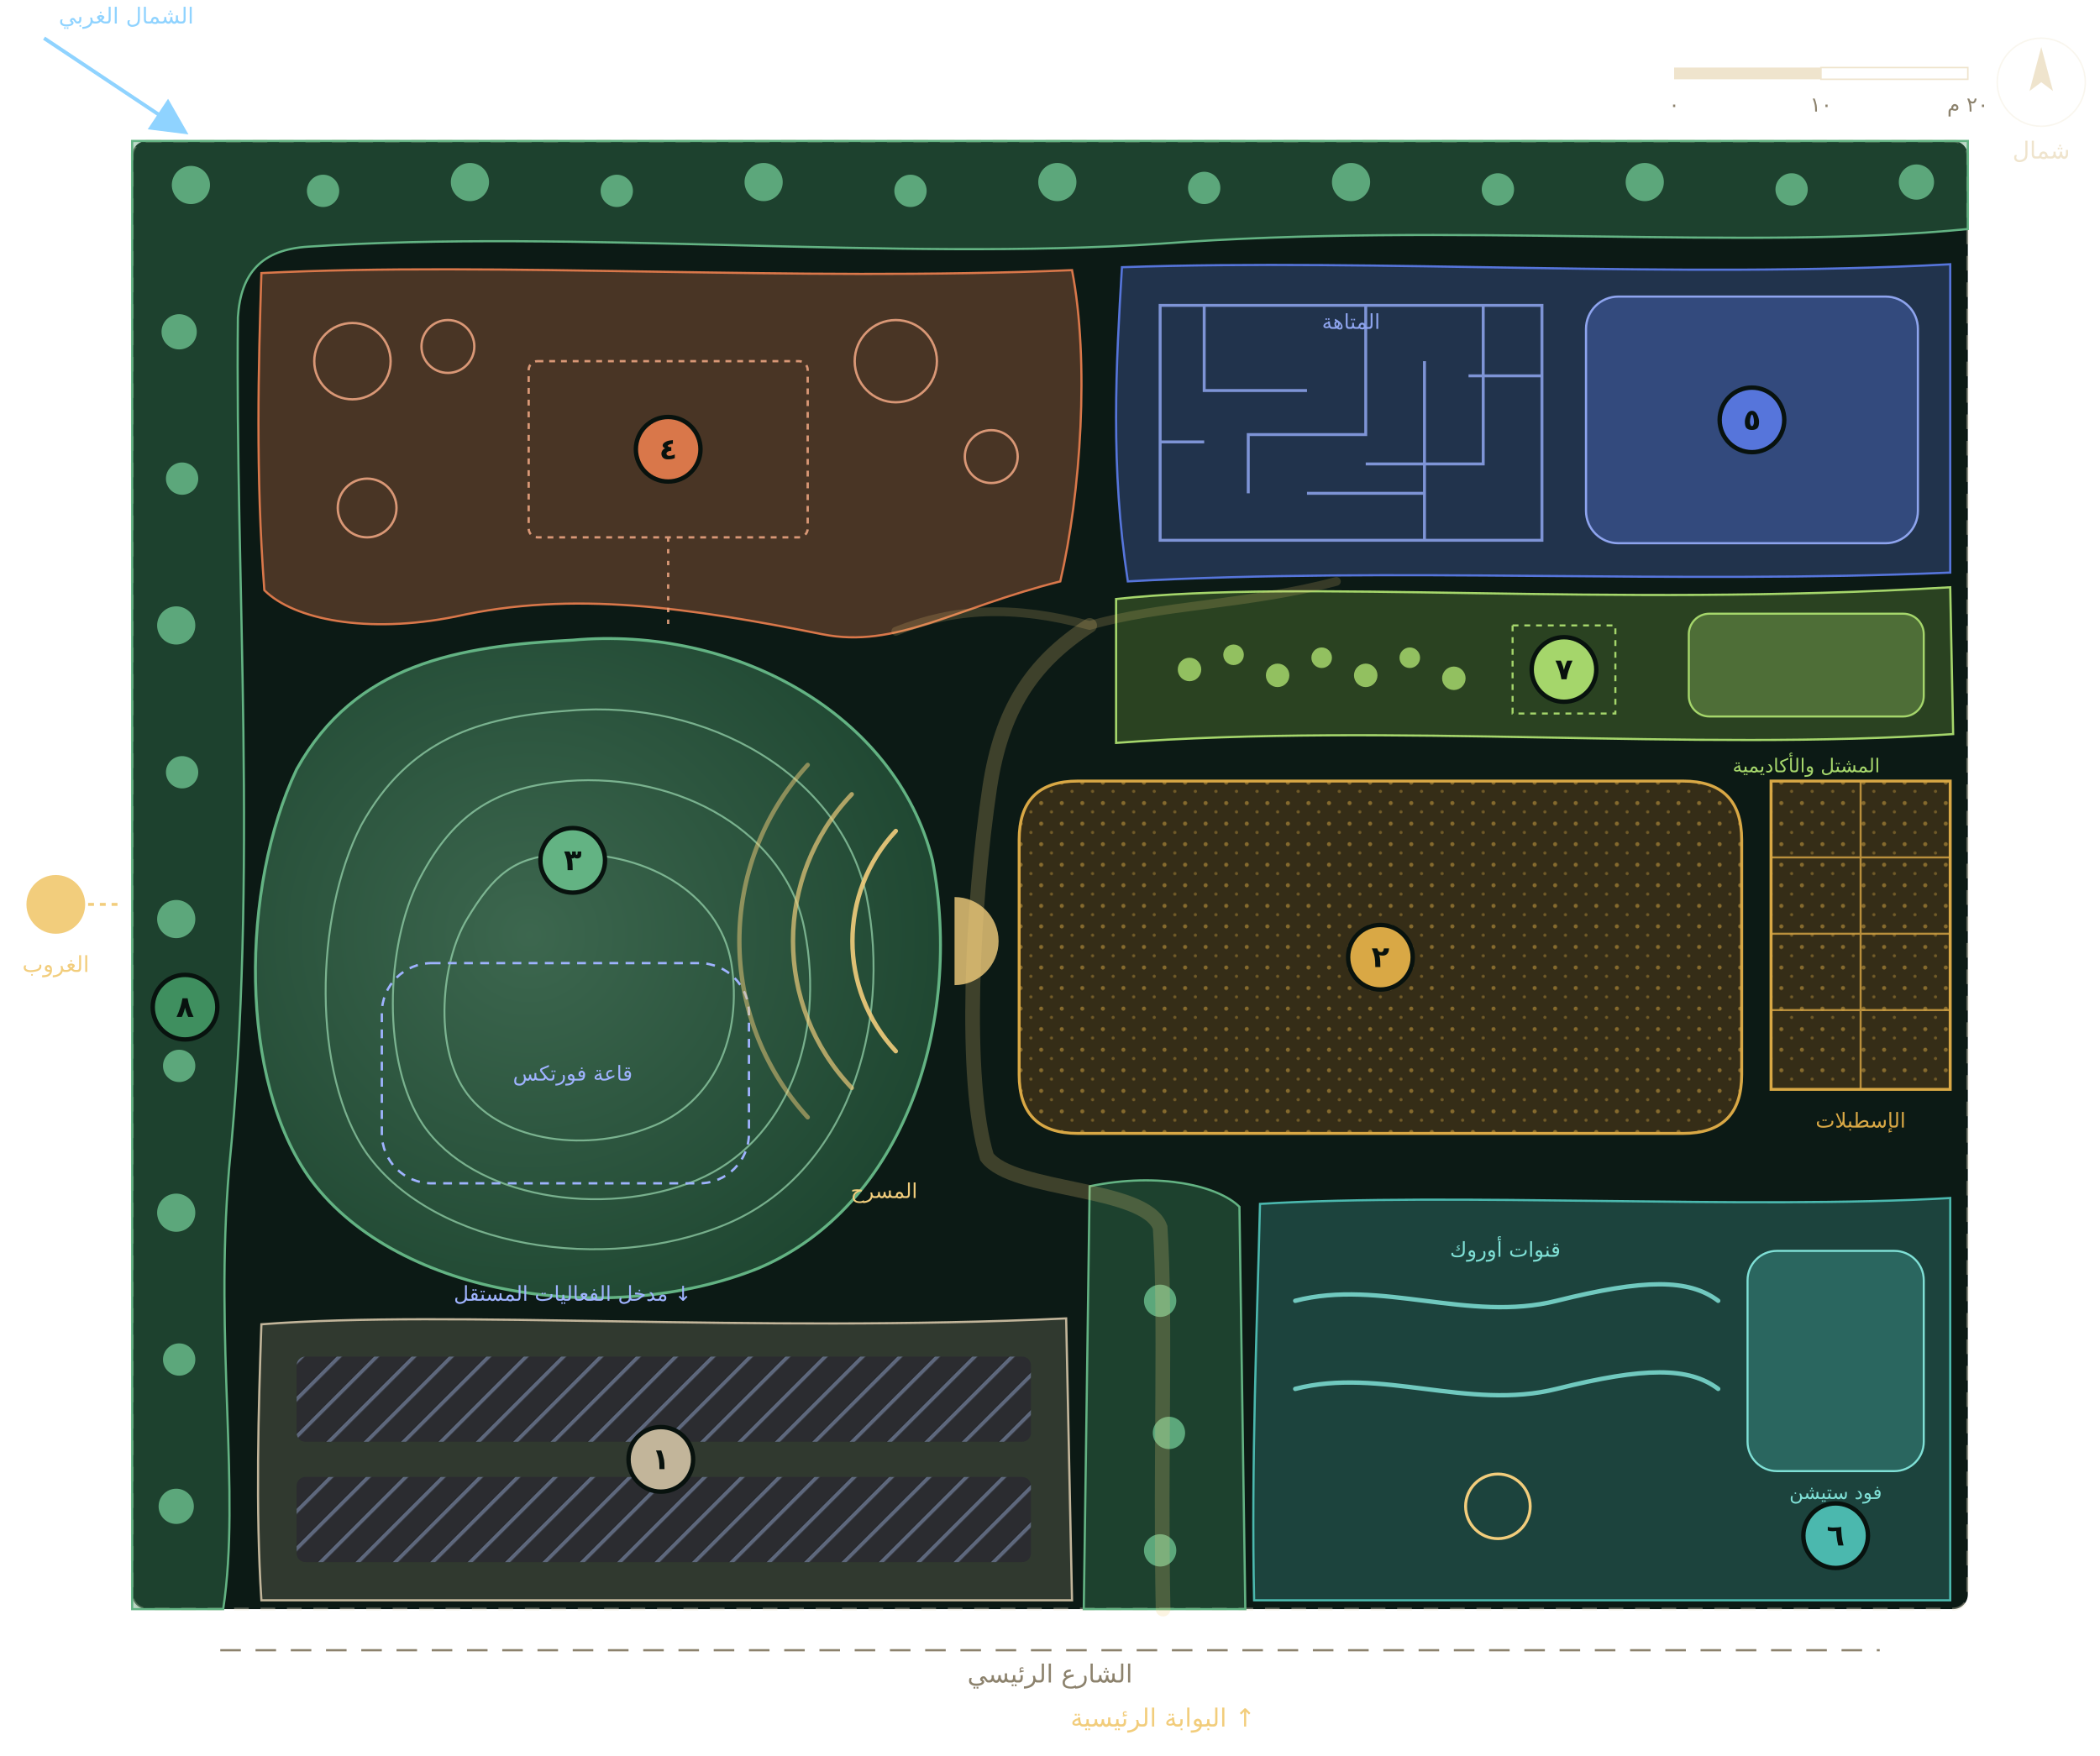
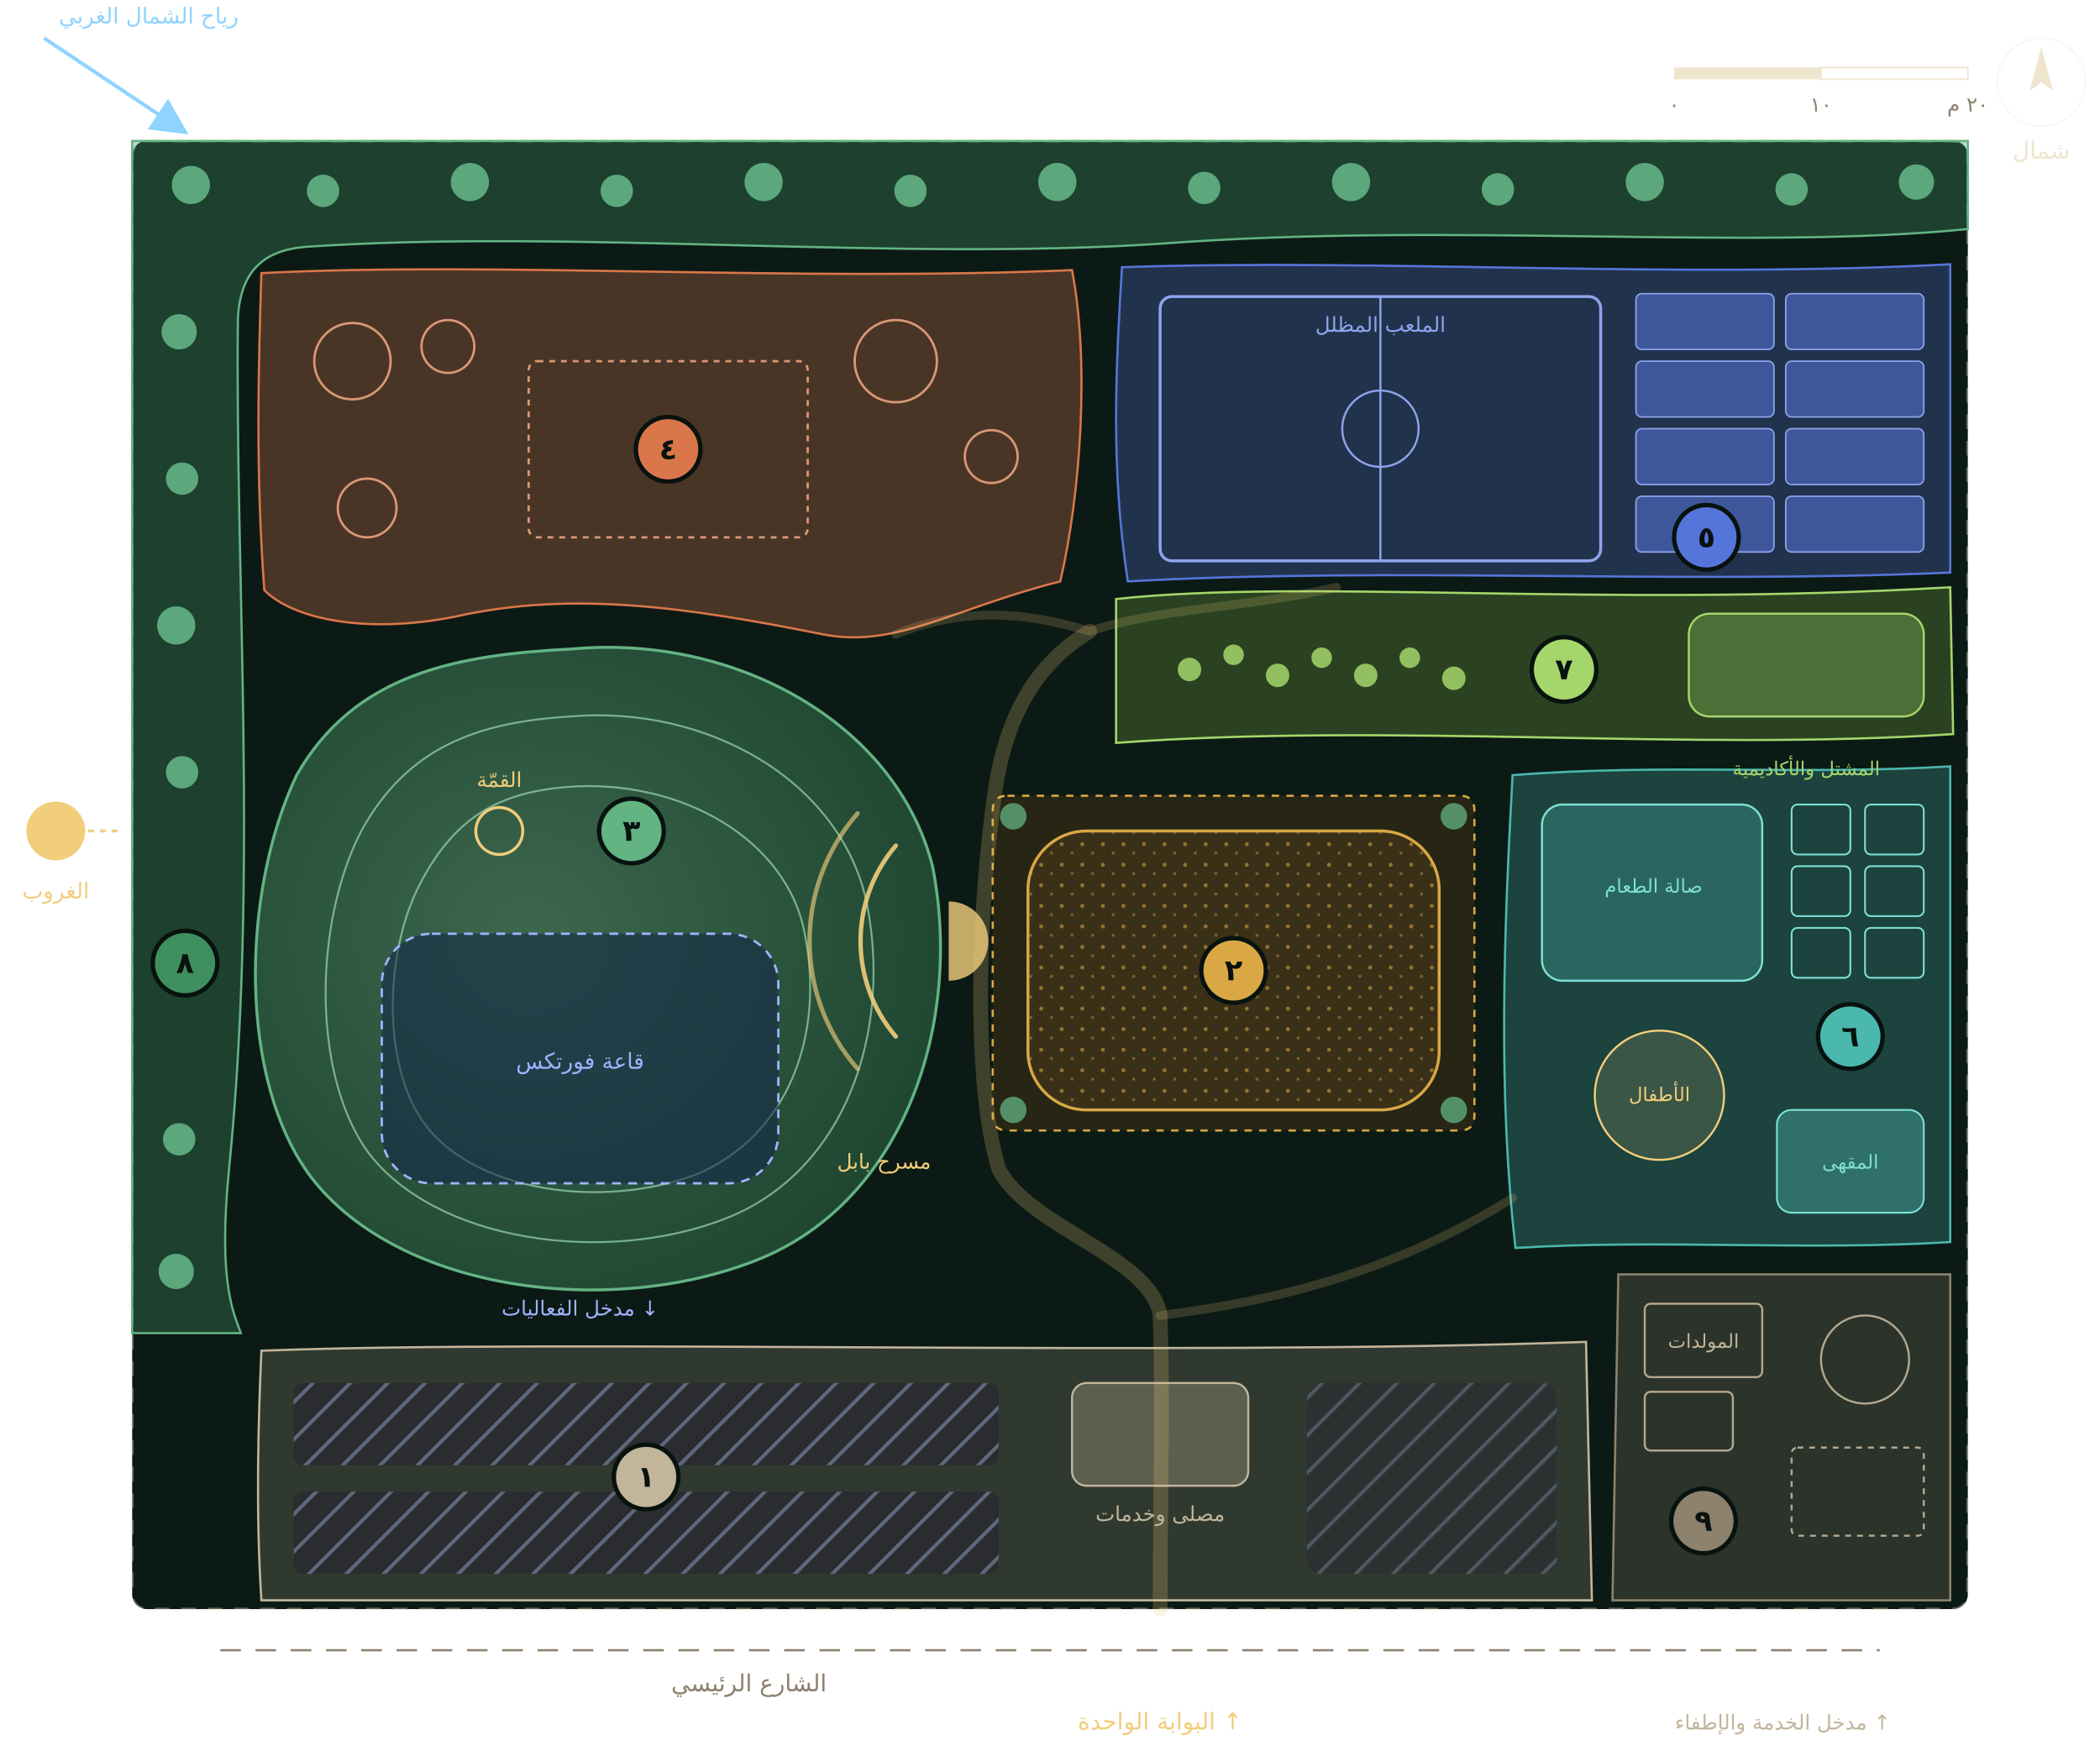
<svg viewBox="-90 -96 1430 1196" preserveAspectRatio="xMidYMid meet" role="img" aria-label="المخطط العام للنادي على مساحة ١٢٬٥٠٠ متر مربع">
  <defs>
    <pattern id="sand" width="14" height="14" patternUnits="userSpaceOnUse">
      <rect width="14" height="14" fill="#3a2f17" />
      <circle cx="3" cy="3" r="1.4" fill="#D9A845" opacity=".55" />
      <circle cx="10" cy="9" r="1.1" fill="#D9A845" opacity=".4" />
    </pattern>
    <pattern id="solar" width="18" height="18" patternUnits="userSpaceOnUse" patternTransform="rotate(45)">
      <rect width="18" height="18" fill="#2a2a30" />
      <line x1="0" y1="0" x2="0" y2="18" stroke="#8fa3c9" stroke-width="5" opacity=".55" />
    </pattern>
    <radialGradient id="hillg" cx="40%" cy="45%" r="70%">
      <stop offset="0" stop-color="#7fd19e" />
      <stop offset="1" stop-color="#2f7a4f" />
    </radialGradient>
+     <marker id="arr" markerWidth="10" markerHeight="10" refX="6" refY="5" orient="auto">
+       <path d="M0 0L10 5L0 10Z" fill="#8fd3ff" />
+     </marker>
  </defs>
  <rect x="0" y="0" width="1250" height="1000" rx="10" fill="#0c1a15" stroke="rgba(239,228,205,.35)" stroke-width="2" stroke-dasharray="10 8" />
  <g class="zone" data-zone="green" tabindex="0">
-     <path class="shape" fill="#3F8F5F" fill-opacity=".34" stroke="#63B383" stroke-width="1.5" d="M0 0H1250V60C1100 75 900 55 700 70C520 82 300 60 120 72C88 74 74 90 72 120C70 300 86 500 66 700C56 820 74 920 62 1000H0Z M652 712C700 702 740 712 754 726L758 1000H648Z" />
+     <path class="shape" fill="#3F8F5F" fill-opacity=".34" stroke="#63B383" stroke-width="1.5" d="M0 0H1250V60C1100 75 900 55 700 70C520 82 300 60 120 72C88 74 74 90 72 120C70 300 86 500 66 700C58 780 70 800 74 812H0Z" />
    <g fill="#63B383" opacity=".9" pointer-events="none">
      <circle cx="40" cy="30" r="13" />
      <circle cx="130" cy="34" r="11" />
      <circle cx="230" cy="28" r="13" />
      <circle cx="330" cy="34" r="11" />
      <circle cx="430" cy="28" r="13" />
      <circle cx="530" cy="34" r="11" />
      <circle cx="630" cy="28" r="13" />
      <circle cx="730" cy="32" r="11" />
      <circle cx="830" cy="28" r="13" />
      <circle cx="930" cy="33" r="11" />
      <circle cx="1030" cy="28" r="13" />
      <circle cx="1130" cy="33" r="11" />
      <circle cx="1215" cy="28" r="12" />
      <circle cx="32" cy="130" r="12" />
      <circle cx="34" cy="230" r="11" />
      <circle cx="30" cy="330" r="13" />
      <circle cx="34" cy="430" r="11" />
-       <circle cx="30" cy="530" r="13" />
-       <circle cx="32" cy="630" r="11" />
-       <circle cx="30" cy="730" r="13" />
-       <circle cx="32" cy="830" r="11" />
-       <circle cx="30" cy="930" r="12" />
-       <circle cx="700" cy="790" r="11" />
-       <circle cx="706" cy="880" r="11" />
-       <circle cx="700" cy="960" r="11" />
-     </g>
-     <g class="badge">
-       <circle cx="36" cy="590" r="22" fill="#3F8F5F" stroke="#08120E" stroke-width="3" />
-       <text x="36" y="591" text-anchor="middle" dominant-baseline="middle" fill="#08120E" font-size="20" font-weight="600" font-family="Readex Pro, sans-serif">٨</text>
+       <circle cx="32" cy="680" r="11" />
+       <circle cx="30" cy="770" r="12" />
+     </g>
+     <g class="badge">
+       <circle cx="36" cy="560" r="22" fill="#3F8F5F" stroke="#08120E" stroke-width="3" />
+       <text x="36" y="561" text-anchor="middle" dominant-baseline="middle" fill="#08120E" font-size="20" font-weight="600" font-family="Readex Pro, sans-serif">٨</text>
+     </g>
+   </g>
+   <g class="zone" data-zone="bc" tabindex="0">
+     <path class="shape" fill="#D9774A" fill-opacity=".3" stroke="#D9774A" stroke-width="1.5" d="M88 90C250 82 450 96 640 88C652 150 646 240 632 300C560 318 520 346 470 336C380 318 300 306 220 324C160 336 110 326 90 306C84 226 86 154 88 90Z" />
+     <g pointer-events="none" fill="none" stroke="#E9A27E" stroke-width="1.6" opacity=".9">
+       <circle cx="150" cy="150" r="26" />
+       <circle cx="215" cy="140" r="18" />
+       <circle cx="520" cy="150" r="28" />
+       <circle cx="585" cy="215" r="18" />
+       <circle cx="160" cy="250" r="20" />
+       <rect x="270" y="150" width="190" height="120" rx="6" stroke-dasharray="4 4" />
+     </g>
+     <g class="badge">
+       <circle cx="365" cy="210" r="22" fill="#D9774A" stroke="#08120E" stroke-width="3" />
+       <text x="365" y="211" text-anchor="middle" dominant-baseline="middle" fill="#08120E" font-size="20" font-weight="600" font-family="Readex Pro, sans-serif">٤</text>
+     </g>
+   </g>
+   <g class="zone" data-zone="luca" tabindex="0">
+     <path class="shape" fill="#5675DB" fill-opacity=".28" stroke="#5675DB" stroke-width="1.5" d="M674 86C850 80 1050 94 1238 84L1238 294C1050 302 860 290 678 300C666 222 670 152 674 86Z" />
+     <g pointer-events="none">
+       <rect x="700" y="106" width="300" height="180" rx="8" fill="none" stroke="#8ea4ee" stroke-width="2" />
+       <path d="M850 106V286" stroke="#8ea4ee" stroke-width="1.4" />
+       <circle cx="850" cy="196" r="26" fill="none" stroke="#8ea4ee" stroke-width="1.4" />
+       <g fill="#5675DB" fill-opacity=".55" stroke="#8ea4ee" stroke-width="1">
+         <rect x="1024" y="104" width="94" height="38" rx="4" />
+         <rect x="1126" y="104" width="94" height="38" rx="4" />
+         <rect x="1024" y="150" width="94" height="38" rx="4" />
+         <rect x="1126" y="150" width="94" height="38" rx="4" />
+         <rect x="1024" y="196" width="94" height="38" rx="4" />
+         <rect x="1126" y="196" width="94" height="38" rx="4" />
+         <rect x="1024" y="242" width="94" height="38" rx="4" />
+         <rect x="1126" y="242" width="94" height="38" rx="4" />
+       </g>
+     </g>
+     <g class="badge">
+       <circle cx="1072" cy="270" r="22" fill="#5675DB" stroke="#08120E" stroke-width="3" />
+       <text x="1072" y="271" text-anchor="middle" dominant-baseline="middle" fill="#08120E" font-size="20" font-weight="600" font-family="Readex Pro, sans-serif">٥</text>
    </g>
  </g>
  <g class="zone" data-zone="eco" tabindex="0">
    <path class="shape" fill="#8BC34A" fill-opacity=".24" stroke="#A5D66B" stroke-width="1.5" d="M670 312C800 298 1000 318 1238 304L1240 404C1060 416 860 396 670 410Z" />
    <g pointer-events="none">
      <rect x="1060" y="322" width="160" height="70" rx="14" fill="#A5D66B" fill-opacity=".3" stroke="#A5D66B" stroke-width="1.4" />
      <g fill="#A5D66B" opacity=".85">
        <circle cx="720" cy="360" r="8" />
        <circle cx="750" cy="350" r="7" />
        <circle cx="780" cy="364" r="8" />
        <circle cx="810" cy="352" r="7" />
        <circle cx="840" cy="364" r="8" />
        <circle cx="870" cy="352" r="7" />
        <circle cx="900" cy="366" r="8" />
      </g>
-       <path d="M940 330h70v60h-70z" fill="none" stroke="#A5D66B" stroke-width="1.4" stroke-dasharray="4 4" />
    </g>
    <g class="badge">
      <circle cx="975" cy="360" r="22" fill="#A5D66B" stroke="#08120E" stroke-width="3" />
      <text x="975" y="361" text-anchor="middle" dominant-baseline="middle" fill="#08120E" font-size="20" font-weight="600" font-family="Readex Pro, sans-serif">٧</text>
    </g>
  </g>
-   <g class="zone" data-zone="bc" tabindex="0">
-     <path class="shape" fill="#D9774A" fill-opacity=".3" stroke="#D9774A" stroke-width="1.5" d="M88 90C250 82 450 96 640 88C652 150 646 240 632 300C560 318 520 346 470 336C380 318 300 306 220 324C160 336 110 326 90 306C84 226 86 154 88 90Z" />
-     <g pointer-events="none" fill="none" stroke="#E9A27E" stroke-width="1.6" opacity=".9">
-       <circle cx="150" cy="150" r="26" />
-       <circle cx="215" cy="140" r="18" />
-       <circle cx="520" cy="150" r="28" />
-       <circle cx="585" cy="215" r="18" />
-       <circle cx="160" cy="250" r="20" />
-       <rect x="270" y="150" width="190" height="120" rx="6" stroke-dasharray="4 4" />
-       <path d="M365 270V330" stroke-dasharray="3 5" />
-     </g>
-     <g class="badge">
-       <circle cx="365" cy="210" r="22" fill="#D9774A" stroke="#08120E" stroke-width="3" />
-       <text x="365" y="211" text-anchor="middle" dominant-baseline="middle" fill="#08120E" font-size="20" font-weight="600" font-family="Readex Pro, sans-serif">٤</text>
-     </g>
-   </g>
-   <g class="zone" data-zone="luca" tabindex="0">
-     <path class="shape" fill="#5675DB" fill-opacity=".28" stroke="#5675DB" stroke-width="1.5" d="M674 86C850 80 1050 94 1238 84L1238 294C1050 302 860 290 678 300C666 222 670 152 674 86Z" />
-     <g pointer-events="none">
-       <rect x="990" y="106" width="226" height="168" rx="22" fill="#5675DB" fill-opacity=".35" stroke="#8ea4ee" stroke-width="1.5" />
-       <g fill="none" stroke="#8ea4ee" stroke-width="2" opacity=".85">
-         <path d="M700 112H960V272H700Z" />
-         <path d="M730 112V170H800M840 112V200H760V240M880 150V272M920 112V220H840M700 205H730M960 160H910M800 240H880" />
+   <g class="zone" data-zone="hill" tabindex="0">
+     <path class="shape" fill="url(#hillg)" fill-opacity=".42" stroke="#63B383" stroke-width="2" d="M300 346C410 336 520 396 545 494C566 600 526 722 426 762C326 802 182 784 122 706C72 640 74 512 112 432C152 362 222 350 300 346Z" />
+     <g pointer-events="none" fill="none" stroke="#9ad9b0" stroke-width="1.3" opacity=".7">
+       <path d="M298 392C392 384 482 436 500 518C518 606 486 702 404 734C322 766 206 750 160 688C122 634 124 532 156 470C188 412 236 396 298 392Z" />
+       <path d="M296 440C374 434 446 476 458 540C472 610 446 678 384 704C320 728 232 716 198 668C170 628 172 552 196 506C220 460 250 444 296 440Z" />
+     </g>
+     <rect x="170" y="540" width="270" height="170" rx="34" fill="#13264a" fill-opacity=".55" stroke="#9fb3ff" stroke-width="1.6" stroke-dasharray="6 5" pointer-events="none" />
+     <g pointer-events="none" fill="none" stroke="#F2CD7C" stroke-width="3" stroke-linecap="round" opacity=".9">
+       <path d="M520 480A100 100 0 0 0 520 610" />
+       <path d="M494 458A132 132 0 0 0 494 632" opacity=".7" />
+     </g>
+     <path d="M556 518A27 27 0 0 1 556 572Z" fill="#F2CD7C" opacity=".8" pointer-events="none" />
+     <circle cx="250" cy="470" r="16" fill="none" stroke="#F2CD7C" stroke-width="2" pointer-events="none" />
+     <g class="badge">
+       <circle cx="340" cy="470" r="22" fill="#63B383" stroke="#08120E" stroke-width="3" />
+       <text x="340" y="471" text-anchor="middle" dominant-baseline="middle" fill="#08120E" font-size="20" font-weight="600" font-family="Readex Pro, sans-serif">٣</text>
+     </g>
+   </g>
+   <g class="zone" data-zone="arena" tabindex="0">
+     <path class="shape" fill="#3a2f17" fill-opacity=".6" stroke="#D9A845" stroke-width="1.5" stroke-dasharray="5 5" d="M596 446H904Q914 446 914 456V664Q914 674 904 674H596Q586 674 586 664V456Q586 446 596 446Z" />
+     <rect x="610" y="470" width="280" height="190" rx="40" fill="url(#sand)" stroke="#D9A845" stroke-width="2" pointer-events="none" />
+     <g fill="#63B383" opacity=".75" pointer-events="none">
+       <circle cx="600" cy="460" r="9" />
+       <circle cx="900" cy="460" r="9" />
+       <circle cx="600" cy="660" r="9" />
+       <circle cx="900" cy="660" r="9" />
+     </g>
+     <g class="badge">
+       <circle cx="750" cy="565" r="22" fill="#D9A845" stroke="#08120E" stroke-width="3" />
+       <text x="750" y="566" text-anchor="middle" dominant-baseline="middle" fill="#08120E" font-size="20" font-weight="600" font-family="Readex Pro, sans-serif">٢</text>
+     </g>
+   </g>
+   <g class="zone" data-zone="food" tabindex="0">
+     <path class="shape" fill="#4BB8AE" fill-opacity=".26" stroke="#4BB8AE" stroke-width="1.5" d="M940 432C1040 424 1140 432 1238 426V750C1140 756 1040 748 942 754C930 650 934 540 940 432Z" />
+     <g pointer-events="none">
+       <rect x="960" y="452" width="150" height="120" rx="14" fill="#4BB8AE" fill-opacity=".3" stroke="#7fe0d6" stroke-width="1.4" />
+       <g fill="none" stroke="#7fe0d6" stroke-width="1.2">
+         <rect x="1130" y="452" width="40" height="34" rx="4" />
+         <rect x="1180" y="452" width="40" height="34" rx="4" />
+         <rect x="1130" y="494" width="40" height="34" rx="4" />
+         <rect x="1180" y="494" width="40" height="34" rx="4" />
+         <rect x="1130" y="536" width="40" height="34" rx="4" />
+         <rect x="1180" y="536" width="40" height="34" rx="4" />
      </g>
-     </g>
-     <g class="badge">
-       <circle cx="1103" cy="190" r="22" fill="#5675DB" stroke="#08120E" stroke-width="3" />
-       <text x="1103" y="191" text-anchor="middle" dominant-baseline="middle" fill="#08120E" font-size="20" font-weight="600" font-family="Readex Pro, sans-serif">٥</text>
-     </g>
-   </g>
-   <g class="zone" data-zone="hill" tabindex="0">
-     <path class="shape" fill="url(#hillg)" fill-opacity=".42" stroke="#63B383" stroke-width="2" d="M300 340C410 330 520 390 545 490C566 600 526 726 426 768C326 808 182 788 122 708C72 640 74 508 112 428C152 356 222 344 300 340Z" />
-     <g pointer-events="none" fill="none" stroke="#9ad9b0" stroke-width="1.3" opacity=".7">
-       <path d="M298 388C392 380 482 432 500 514C518 604 486 704 404 738C322 772 206 754 160 690C122 636 124 528 156 466C188 408 236 392 298 388Z" />
-       <path d="M296 436C374 430 446 472 458 538C472 610 446 682 384 708C320 734 232 720 198 670C170 628 172 548 196 502C220 456 250 440 296 436Z" />
-       <path d="M290 486C348 482 400 512 408 560C416 610 396 656 352 672C306 690 248 680 226 646C206 616 210 560 228 530C246 500 260 488 290 486Z" />
-     </g>
-     <rect x="170" y="560" width="250" height="150" rx="34" fill="none" stroke="#9fb3ff" stroke-width="1.6" stroke-dasharray="6 5" pointer-events="none" />
-     <g pointer-events="none" fill="none" stroke="#F2CD7C" stroke-width="3" stroke-linecap="round" opacity=".9">
-       <path d="M520 470A110 110 0 0 0 520 620" />
-       <path d="M490 445A145 145 0 0 0 490 645" opacity=".75" />
-       <path d="M460 425A178 178 0 0 0 460 665" opacity=".55" />
-     </g>
-     <path d="M560 515A30 30 0 0 1 560 575Z" fill="#F2CD7C" opacity=".8" pointer-events="none" />
-     <g class="badge">
-       <circle cx="300" cy="490" r="22" fill="#63B383" stroke="#08120E" stroke-width="3" />
-       <text x="300" y="491" text-anchor="middle" dominant-baseline="middle" fill="#08120E" font-size="20" font-weight="600" font-family="Readex Pro, sans-serif">٣</text>
-     </g>
-   </g>
-   <g class="zone" data-zone="arena" tabindex="0">
-     <path class="shape" fill="url(#sand)" fill-opacity=".9" stroke="#D9A845" stroke-width="2" d="M604 476Q604 436 644 436H1056Q1096 436 1096 476V636Q1096 676 1056 676H644Q604 676 604 636Z M1116 436H1238V646H1116Z" />
-     <g pointer-events="none" stroke="#D9A845" stroke-width="1.4" fill="none" opacity=".8">
-       <path d="M1116 488H1238M1116 540H1238M1116 592H1238" />
-       <path d="M1177 436V646" />
-     </g>
-     <g class="badge">
-       <circle cx="850" cy="556" r="22" fill="#D9A845" stroke="#08120E" stroke-width="3" />
-       <text x="850" y="557" text-anchor="middle" dominant-baseline="middle" fill="#08120E" font-size="20" font-weight="600" font-family="Readex Pro, sans-serif">٢</text>
+       <circle cx="1040" cy="650" r="44" fill="#F2CD7C" fill-opacity=".14" stroke="#F2CD7C" stroke-width="1.4" />
+       <rect x="1120" y="660" width="100" height="70" rx="10" fill="#4BB8AE" fill-opacity=".4" stroke="#7fe0d6" stroke-width="1.2" />
+     </g>
+     <g class="badge">
+       <circle cx="1170" cy="610" r="22" fill="#4BB8AE" stroke="#08120E" stroke-width="3" />
+       <text x="1170" y="611" text-anchor="middle" dominant-baseline="middle" fill="#08120E" font-size="20" font-weight="600" font-family="Readex Pro, sans-serif">٦</text>
+     </g>
+   </g>
+   <g class="zone" data-zone="service" tabindex="0">
+     <path class="shape" fill="#8C826D" fill-opacity=".25" stroke="#8C826D" stroke-width="1.5" d="M1012 772H1238V994H1008Z" />
+     <g pointer-events="none" fill="none" stroke="#C2B59A" stroke-width="1.4" opacity=".9">
+       <rect x="1030" y="792" width="80" height="50" rx="4" />
+       <rect x="1030" y="852" width="60" height="40" rx="4" />
+       <circle cx="1180" cy="830" r="30" />
+       <rect x="1130" y="890" width="90" height="60" rx="4" stroke-dasharray="4 4" />
+     </g>
+     <g class="badge">
+       <circle cx="1070" cy="940" r="22" fill="#8C826D" stroke="#08120E" stroke-width="3" />
+       <text x="1070" y="941" text-anchor="middle" dominant-baseline="middle" fill="#08120E" font-size="20" font-weight="600" font-family="Readex Pro, sans-serif">٩</text>
    </g>
  </g>
  <g class="zone" data-zone="entry" tabindex="0">
-     <path class="shape" fill="#C2B59A" fill-opacity=".2" stroke="#C2B59A" stroke-width="1.5" d="M88 806C220 796 420 812 636 802L640 994H88C84 932 86 864 88 806Z" />
-     <g pointer-events="none">
-       <rect x="112" y="828" width="500" height="58" rx="6" fill="url(#solar)" opacity=".9" />
-       <rect x="112" y="910" width="500" height="58" rx="6" fill="url(#solar)" opacity=".9" />
-     </g>
-     <g class="badge">
-       <circle cx="360" cy="898" r="22" fill="#C2B59A" stroke="#08120E" stroke-width="3" />
-       <text x="360" y="899" text-anchor="middle" dominant-baseline="middle" fill="#08120E" font-size="20" font-weight="600" font-family="Readex Pro, sans-serif">١</text>
-     </g>
-   </g>
-   <g class="zone" data-zone="food" tabindex="0">
-     <path class="shape" fill="#4BB8AE" fill-opacity=".26" stroke="#4BB8AE" stroke-width="1.5" d="M768 724C900 716 1100 728 1238 720V994H764C762 902 766 806 768 724Z" />
-     <g pointer-events="none" fill="none" stroke="#7fe0d6" stroke-width="3" opacity=".85" stroke-linecap="round">
-       <path d="M792 790C850 775 910 805 970 790S1060 775 1080 790" />
-       <path d="M792 850C850 835 910 865 970 850S1060 835 1080 850" />
-     </g>
-     <rect x="1100" y="756" width="120" height="150" rx="20" fill="#4BB8AE" fill-opacity=".3" stroke="#7fe0d6" stroke-width="1.4" pointer-events="none" />
-     <circle cx="930" cy="930" r="22" fill="none" stroke="#F2CD7C" stroke-width="2" pointer-events="none" />
-     <g class="badge">
-       <circle cx="1160" cy="950" r="22" fill="#4BB8AE" stroke="#08120E" stroke-width="3" />
-       <text x="1160" y="951" text-anchor="middle" dominant-baseline="middle" fill="#08120E" font-size="20" font-weight="600" font-family="Readex Pro, sans-serif">٦</text>
-     </g>
-   </g>
-   <path d="M702 1000C700 900 704 800 700 740C690 712 600 716 582 692C566 640 572 520 584 440C592 388 612 356 652 330" fill="none" stroke="#F2CD7C" stroke-width="10" stroke-linecap="round" opacity=".22" pointer-events="none" />
-   <path d="M652 330C600 316 560 318 520 334M652 330C700 316 760 316 820 300" fill="none" stroke="#F2CD7C" stroke-width="6" stroke-linecap="round" opacity=".18" pointer-events="none" />
-   <g font-family="Readex Pro, sans-serif" font-size="17" fill="#C2B59A" pointer-events="none">
-     <text x="625" y="1050" text-anchor="middle" fill="#8C826D">الشارع الرئيسي</text>
+     <path class="shape" fill="#C2B59A" fill-opacity=".2" stroke="#C2B59A" stroke-width="1.5" d="M88 824C300 816 700 828 990 818L994 994H88C84 932 86 870 88 824Z" />
+     <g pointer-events="none">
+       <rect x="110" y="846" width="480" height="56" rx="6" fill="url(#solar)" opacity=".9" />
+       <rect x="110" y="920" width="480" height="56" rx="6" fill="url(#solar)" opacity=".9" />
+       <rect x="640" y="846" width="120" height="70" rx="10" fill="#C2B59A" fill-opacity=".3" stroke="#C2B59A" stroke-width="1.4" />
+       <rect x="800" y="846" width="170" height="130" rx="10" fill="url(#solar)" opacity=".6" />
+     </g>
+     <g class="badge">
+       <circle cx="350" cy="910" r="22" fill="#C2B59A" stroke="#08120E" stroke-width="3" />
+       <text x="350" y="911" text-anchor="middle" dominant-baseline="middle" fill="#08120E" font-size="20" font-weight="600" font-family="Readex Pro, sans-serif">١</text>
+     </g>
+   </g>
+   <path d="M700 1000C700 930 702 860 700 800C694 760 610 740 590 700C572 640 576 520 588 440C596 390 616 356 652 334" fill="none" stroke="#F2CD7C" stroke-width="10" stroke-linecap="round" opacity=".22" pointer-events="none" />
+   <path d="M652 334C600 318 560 320 520 336M652 334C700 318 760 318 820 304M700 800C780 790 860 770 940 720" fill="none" stroke="#F2CD7C" stroke-width="6" stroke-linecap="round" opacity=".18" pointer-events="none" />
+   <g font-family="Readex Pro, sans-serif" font-size="14" pointer-events="none">
    <path d="M60 1028H1190" stroke="#8C826D" stroke-width="1.5" stroke-dasharray="14 10" />
-     <text x="702" y="1080" text-anchor="middle" fill="#F2CD7C">البوابة الرئيسية ↑</text>
-     <text x="300" y="790" text-anchor="middle" fill="#9fb3ff" font-size="14">مدخل الفعاليات المستقل ↓</text>
-     <text x="300" y="640" text-anchor="middle" fill="#9fb3ff" font-size="14">قاعة فورتكس</text>
-     <text x="512" y="720" text-anchor="middle" fill="#F2CD7C" font-size="14">المسرح</text>
-     <text x="1177" y="672" text-anchor="middle" fill="#D9A845" font-size="14">الإسطبلات</text>
-     <text x="830" y="128" text-anchor="middle" fill="#8ea4ee" font-size="14">المتاهة</text>
-     <text x="1140" y="430" text-anchor="middle" fill="#A5D66B" font-size="13">المشتل والأكاديمية</text>
-     <text x="935" y="760" text-anchor="middle" fill="#7fe0d6" font-size="14">قنوات أوروك</text>
-     <text x="1160" y="925" text-anchor="middle" fill="#7fe0d6" font-size="13">فود ستيشن</text>
+     <text x="420" y="1056" text-anchor="middle" fill="#8C826D" font-size="16">الشارع الرئيسي</text>
+     <text x="700" y="1082" text-anchor="middle" fill="#F2CD7C" font-size="16">البوابة الواحدة ↑</text>
+     <text x="1124" y="1082" text-anchor="middle" fill="#C2B59A">مدخل الخدمة والإطفاء ↑</text>
+     <text x="305" y="800" text-anchor="middle" fill="#9fb3ff">مدخل الفعاليات ↓</text>
+     <text x="305" y="632" text-anchor="middle" fill="#9fb3ff" font-size="15">قاعة فورتكس</text>
+     <text x="250" y="440" text-anchor="middle" fill="#F2CD7C">القمّة</text>
+     <text x="512" y="700" text-anchor="middle" fill="#F2CD7C">مسرح بابل</text>
+     <text x="700" y="940" text-anchor="middle" fill="#C2B59A">مصلى وخدمات</text>
+     <text x="850" y="130" text-anchor="middle" fill="#8ea4ee">الملعب المظلل</text>
+     <text x="1140" y="432" text-anchor="middle" fill="#A5D66B" font-size="13">المشتل والأكاديمية</text>
+     <text x="1040" y="654" text-anchor="middle" fill="#F2CD7C" font-size="13">الأطفال</text>
+     <text x="1170" y="700" text-anchor="middle" fill="#7fe0d6" font-size="13">المقهى</text>
+     <text x="1036" y="512" text-anchor="middle" fill="#7fe0d6" font-size="13">صالة الطعام</text>
+     <text x="1070" y="822" text-anchor="middle" fill="#C2B59A" font-size="13">المولدات</text>
  </g>
  <g pointer-events="none" font-family="Readex Pro, sans-serif">
-     <circle cx="-52" cy="520" r="20" fill="#F2CD7C" />
-     <path d="M-30 520H-6" stroke="#F2CD7C" stroke-width="2" stroke-dasharray="4 4" />
-     <text x="-52" y="566" text-anchor="middle" fill="#F2CD7C" font-size="15">الغروب</text>
+     <circle cx="-52" cy="470" r="20" fill="#F2CD7C" />
+     <path d="M-30 470H-6" stroke="#F2CD7C" stroke-width="2" stroke-dasharray="4 4" />
+     <text x="-52" y="516" text-anchor="middle" fill="#F2CD7C" font-size="15">الغروب</text>
    <path d="M-60 -70L30 -10" stroke="#8fd3ff" stroke-width="2.5" marker-end="url(#arr)" />
-     <text x="-50" y="-80" fill="#8fd3ff" font-size="15">الشمال الغربي</text>
-   </g>
-   <defs>
-     <marker id="arr" markerWidth="10" markerHeight="10" refX="6" refY="5" orient="auto">
-       <path d="M0 0L10 5L0 10Z" fill="#8fd3ff" />
-     </marker>
-   </defs>
+     <text x="-50" y="-80" fill="#8fd3ff" font-size="15">رياح الشمال الغربي</text>
+   </g>
  <g transform="translate(1300 -40)" pointer-events="none" font-family="Readex Pro, sans-serif">
    <circle r="30" fill="none" stroke="rgba(239,228,205,.35)" />
    <path d="M0 -24L8 6L0 0L-8 6Z" fill="#EFE4CD" />
    <text y="52" text-anchor="middle" fill="#EFE4CD" font-size="16">شمال</text>
  </g>
  <g transform="translate(1050 -50)" pointer-events="none" font-family="Readex Pro, sans-serif" font-size="14" fill="#8C826D">
    <rect x="0" y="0" width="100" height="8" fill="#EFE4CD" />
    <rect x="100" y="0" width="100" height="8" fill="none" stroke="#EFE4CD" />
    <text x="0" y="30" text-anchor="middle">٠</text>
    <text x="100" y="30" text-anchor="middle">١٠</text>
    <text x="200" y="30" text-anchor="middle">٢٠ م</text>
  </g>
</svg>
